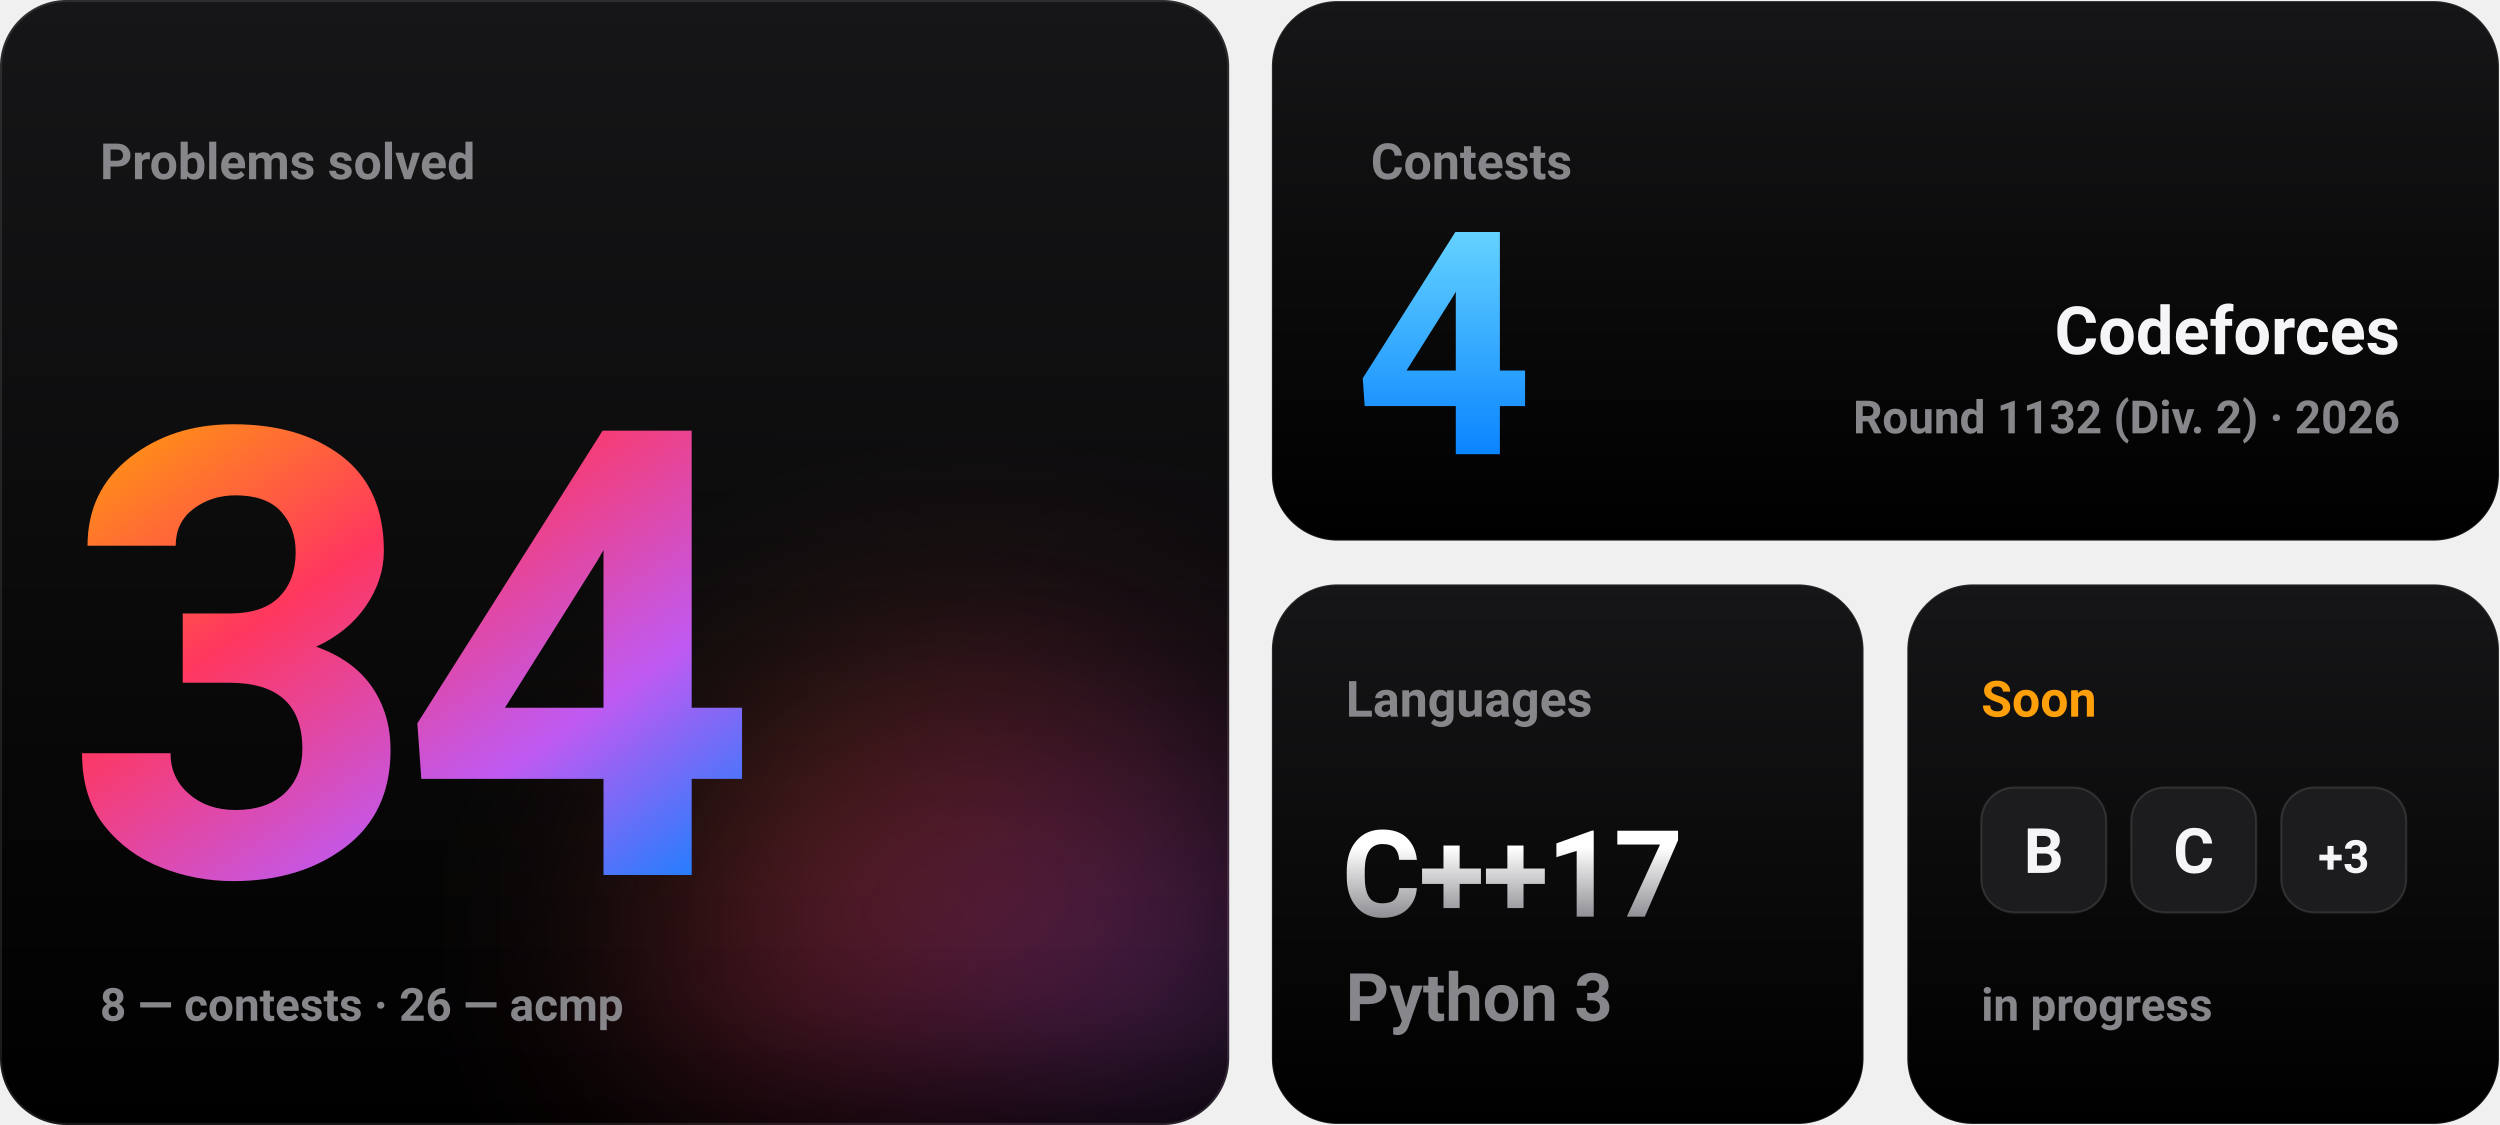
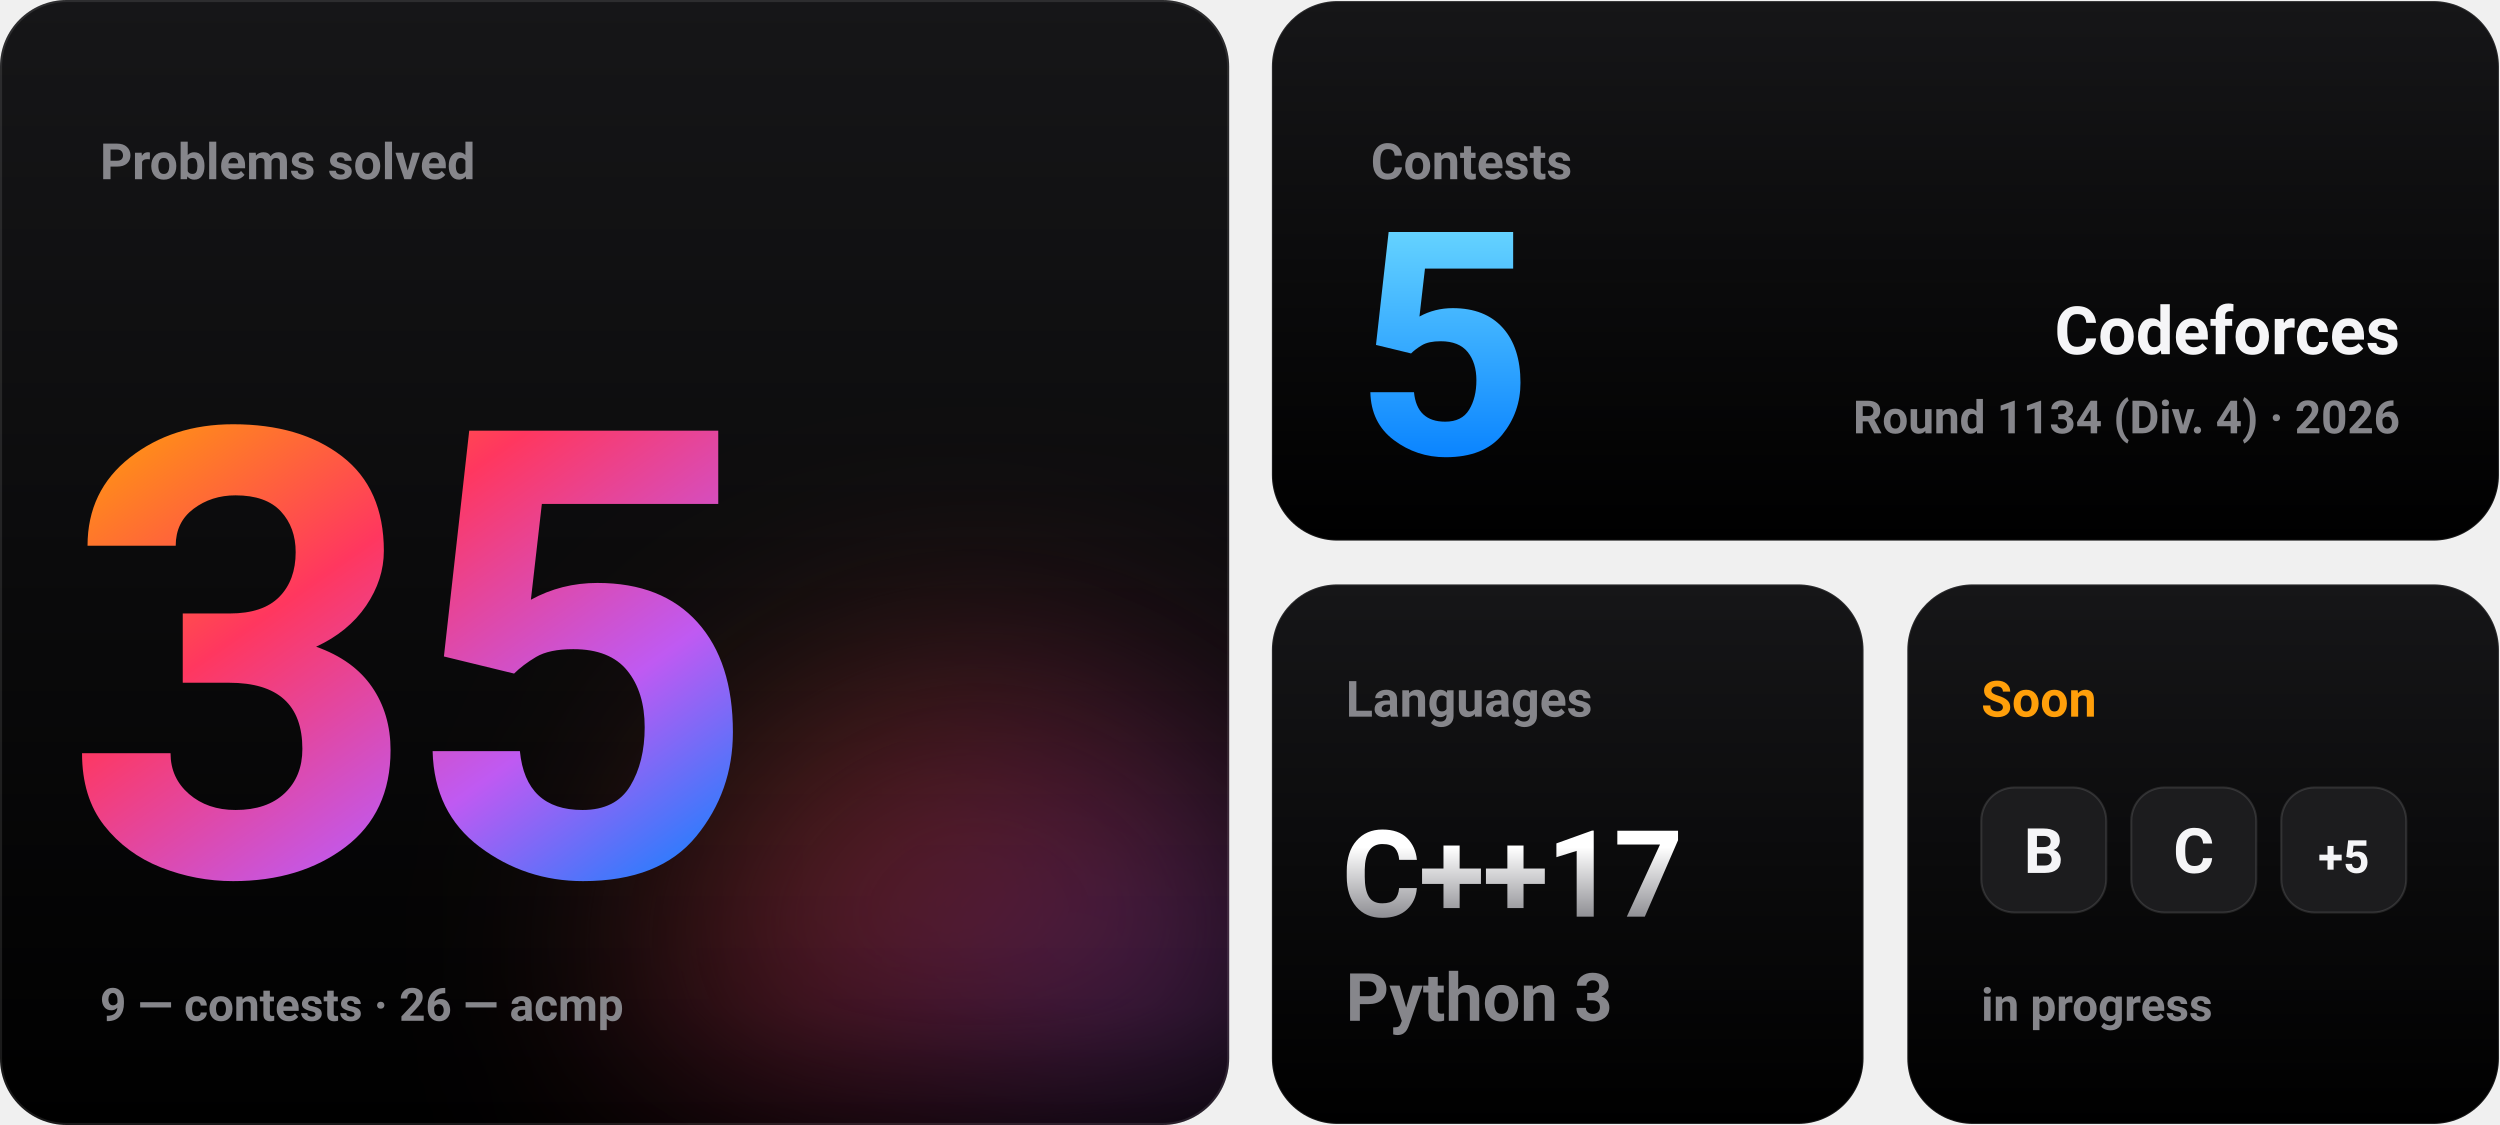
- <svg xmlns="http://www.w3.org/2000/svg" width="1200" height="540" viewBox="0 0 1200 540" role="img" aria-label="Problems solved: 34 (8 from contests, 26 from acmp). Contests: 4. Soon: B, C, D, E, F.">
+ <svg xmlns="http://www.w3.org/2000/svg" width="1200" height="540" viewBox="0 0 1200 540" role="img" aria-label="Problems solved: 35 (9 from contests, 26 from acmp). Contests: 5. Soon: B, C, D, E, F, G, H.">
  <defs>
    <linearGradient id="ai" x1="0" y1="0" x2="1" y2="1">
      <stop offset="0" stop-color="#ff9f0a" />
      <stop offset="0.35" stop-color="#ff375f" />
      <stop offset="0.7" stop-color="#bf5af2" />
      <stop offset="1" stop-color="#0a84ff" />
    </linearGradient>
    <linearGradient id="blue" x1="0" y1="0" x2="0" y2="1">
      <stop offset="0" stop-color="#64d2ff" />
      <stop offset="1" stop-color="#0a84ff" />
    </linearGradient>
    <linearGradient id="titanium" x1="0" y1="0" x2="0" y2="1">
      <stop offset="0.2" stop-color="#ffffff" />
      <stop offset="1" stop-color="#8e8e93" />
    </linearGradient>
    <linearGradient id="tile" x1="0" y1="0" x2="0" y2="1">
      <stop offset="0" stop-color="#161618" />
      <stop offset="1" stop-color="#000000" />
    </linearGradient>
    <filter id="blur" x="-100%" y="-100%" width="300%" height="300%">
      <feGaussianBlur stdDeviation="60" />
    </filter>
    <clipPath id="t1">
      <rect width="590" height="540" rx="32" />
    </clipPath>
  </defs>
  <g font-family="-apple-system, BlinkMacSystemFont, 'SF Pro Display', 'Segoe UI', Roboto, Helvetica, Arial, sans-serif">
    <g font-weight="600">
      <g clip-path="url(#t1)">
        <rect width="590" height="540" fill="url(#tile)" />
        <circle cx="470" cy="470" r="150" fill="url(#ai)" opacity="0.35" filter="url(#blur)">
          <animate attributeName="r" values="120;220;120" dur="5s" repeatCount="indefinite" calcMode="spline" keyTimes="0;0.5;1" keySplines="0.45 0 0.55 1;0.45 0 0.55 1" />
        </circle>
      </g>
      <rect x="0.5" y="0.5" width="589" height="539" rx="31.5" fill="none" stroke="#ffffff" stroke-opacity="0.1" />
      <text x="48" y="86" font-size="24" fill="#86868b">Problems solved</text>
      <g font-size="300" font-weight="700" letter-spacing="-10" fill="url(#ai)">
-         <text x="30" y="420" opacity="0">31<animate attributeName="opacity" values="0;1;0" keyTimes="0;0.000;0.250" calcMode="discrete" dur="0.8s" fill="freeze" />
+         <text x="30" y="420" opacity="0">32<animate attributeName="opacity" values="0;1;0" keyTimes="0;0.000;0.250" calcMode="discrete" dur="0.8s" fill="freeze" />
        </text>
-         <text x="30" y="420" opacity="0">32<animate attributeName="opacity" values="0;1;0" keyTimes="0;0.250;0.500" calcMode="discrete" dur="0.8s" fill="freeze" />
+         <text x="30" y="420" opacity="0">33<animate attributeName="opacity" values="0;1;0" keyTimes="0;0.250;0.500" calcMode="discrete" dur="0.8s" fill="freeze" />
        </text>
-         <text x="30" y="420" opacity="0">33<animate attributeName="opacity" values="0;1;0" keyTimes="0;0.500;0.750" calcMode="discrete" dur="0.8s" fill="freeze" />
+         <text x="30" y="420" opacity="0">34<animate attributeName="opacity" values="0;1;0" keyTimes="0;0.500;0.750" calcMode="discrete" dur="0.8s" fill="freeze" />
        </text>
-         <text x="30" y="420">34<animate attributeName="opacity" values="0;1" keyTimes="0;0.750" calcMode="discrete" dur="0.8s" fill="freeze" />
+         <text x="30" y="420">35<animate attributeName="opacity" values="0;1" keyTimes="0;0.750" calcMode="discrete" dur="0.8s" fill="freeze" />
        </text>
      </g>
-       <text x="48" y="490" font-size="22" fill="#86868b">8 — contests  ·  26 — acmp</text>
+       <text x="48" y="490" font-size="22" fill="#86868b">9 — contests  ·  26 — acmp</text>
      <rect x="610.5" y="0.5" width="589" height="259" rx="31.5" fill="url(#tile)" stroke="#ffffff" stroke-opacity="0.1" />
      <text x="658" y="86" font-size="24" fill="#86868b">Contests</text>
-       <text x="650" y="218" font-size="150" font-weight="700" letter-spacing="-4" fill="url(#blue)">4</text>
+       <text x="650" y="218" font-size="150" font-weight="700" letter-spacing="-4" fill="url(#blue)">5</text>
      <text x="1152" y="170" font-size="32" font-weight="700" fill="#f5f5f7" text-anchor="end">Codeforces</text>
-       <text x="1152" y="208" font-size="22" fill="#86868b" text-anchor="end">Round 1132 (Div. 2) · 2026</text>
+       <text x="1152" y="208" font-size="22" fill="#86868b" text-anchor="end">Round 1134 (Div. 4) · 2026</text>
      <rect x="610.5" y="280.5" width="284" height="259" rx="31.5" fill="url(#tile)" stroke="#ffffff" stroke-opacity="0.1" />
      <text x="646" y="344" font-size="24" fill="#86868b">Languages</text>
      <text x="644" y="440" font-size="58" font-weight="700" letter-spacing="-1" fill="url(#titanium)">C++17</text>
      <text x="646" y="490" font-size="32" fill="#86868b">Python 3</text>
      <rect x="915.5" y="280.5" width="284" height="259" rx="31.5" fill="url(#tile)" stroke="#ffffff" stroke-opacity="0.1" />
      <text x="951" y="344" font-size="24" fill="#ff9f0a">Soon</text>
      <rect x="951" y="378" width="60" height="60" rx="16" fill="#1c1c1e" stroke="#ffffff" stroke-opacity="0.12" />
      <text x="981" y="419" font-size="30" font-weight="700" fill="#f5f5f7" text-anchor="middle">B</text>
      <rect x="1023" y="378" width="60" height="60" rx="16" fill="#1c1c1e" stroke="#ffffff" stroke-opacity="0.12" />
      <text x="1053" y="419" font-size="30" font-weight="700" fill="#f5f5f7" text-anchor="middle">C</text>
      <rect x="1095" y="378" width="60" height="60" rx="16" fill="#1c1c1e" stroke="#ffffff" stroke-opacity="0.12" />
-       <text x="1125" y="419" font-size="22" font-weight="700" fill="#f5f5f7" text-anchor="middle">+3</text>
+       <text x="1125" y="419" font-size="22" font-weight="700" fill="#f5f5f7" text-anchor="middle">+5</text>
      <text x="951" y="490" font-size="22" fill="#86868b">in progress</text>
    </g>
  </g>
</svg>
